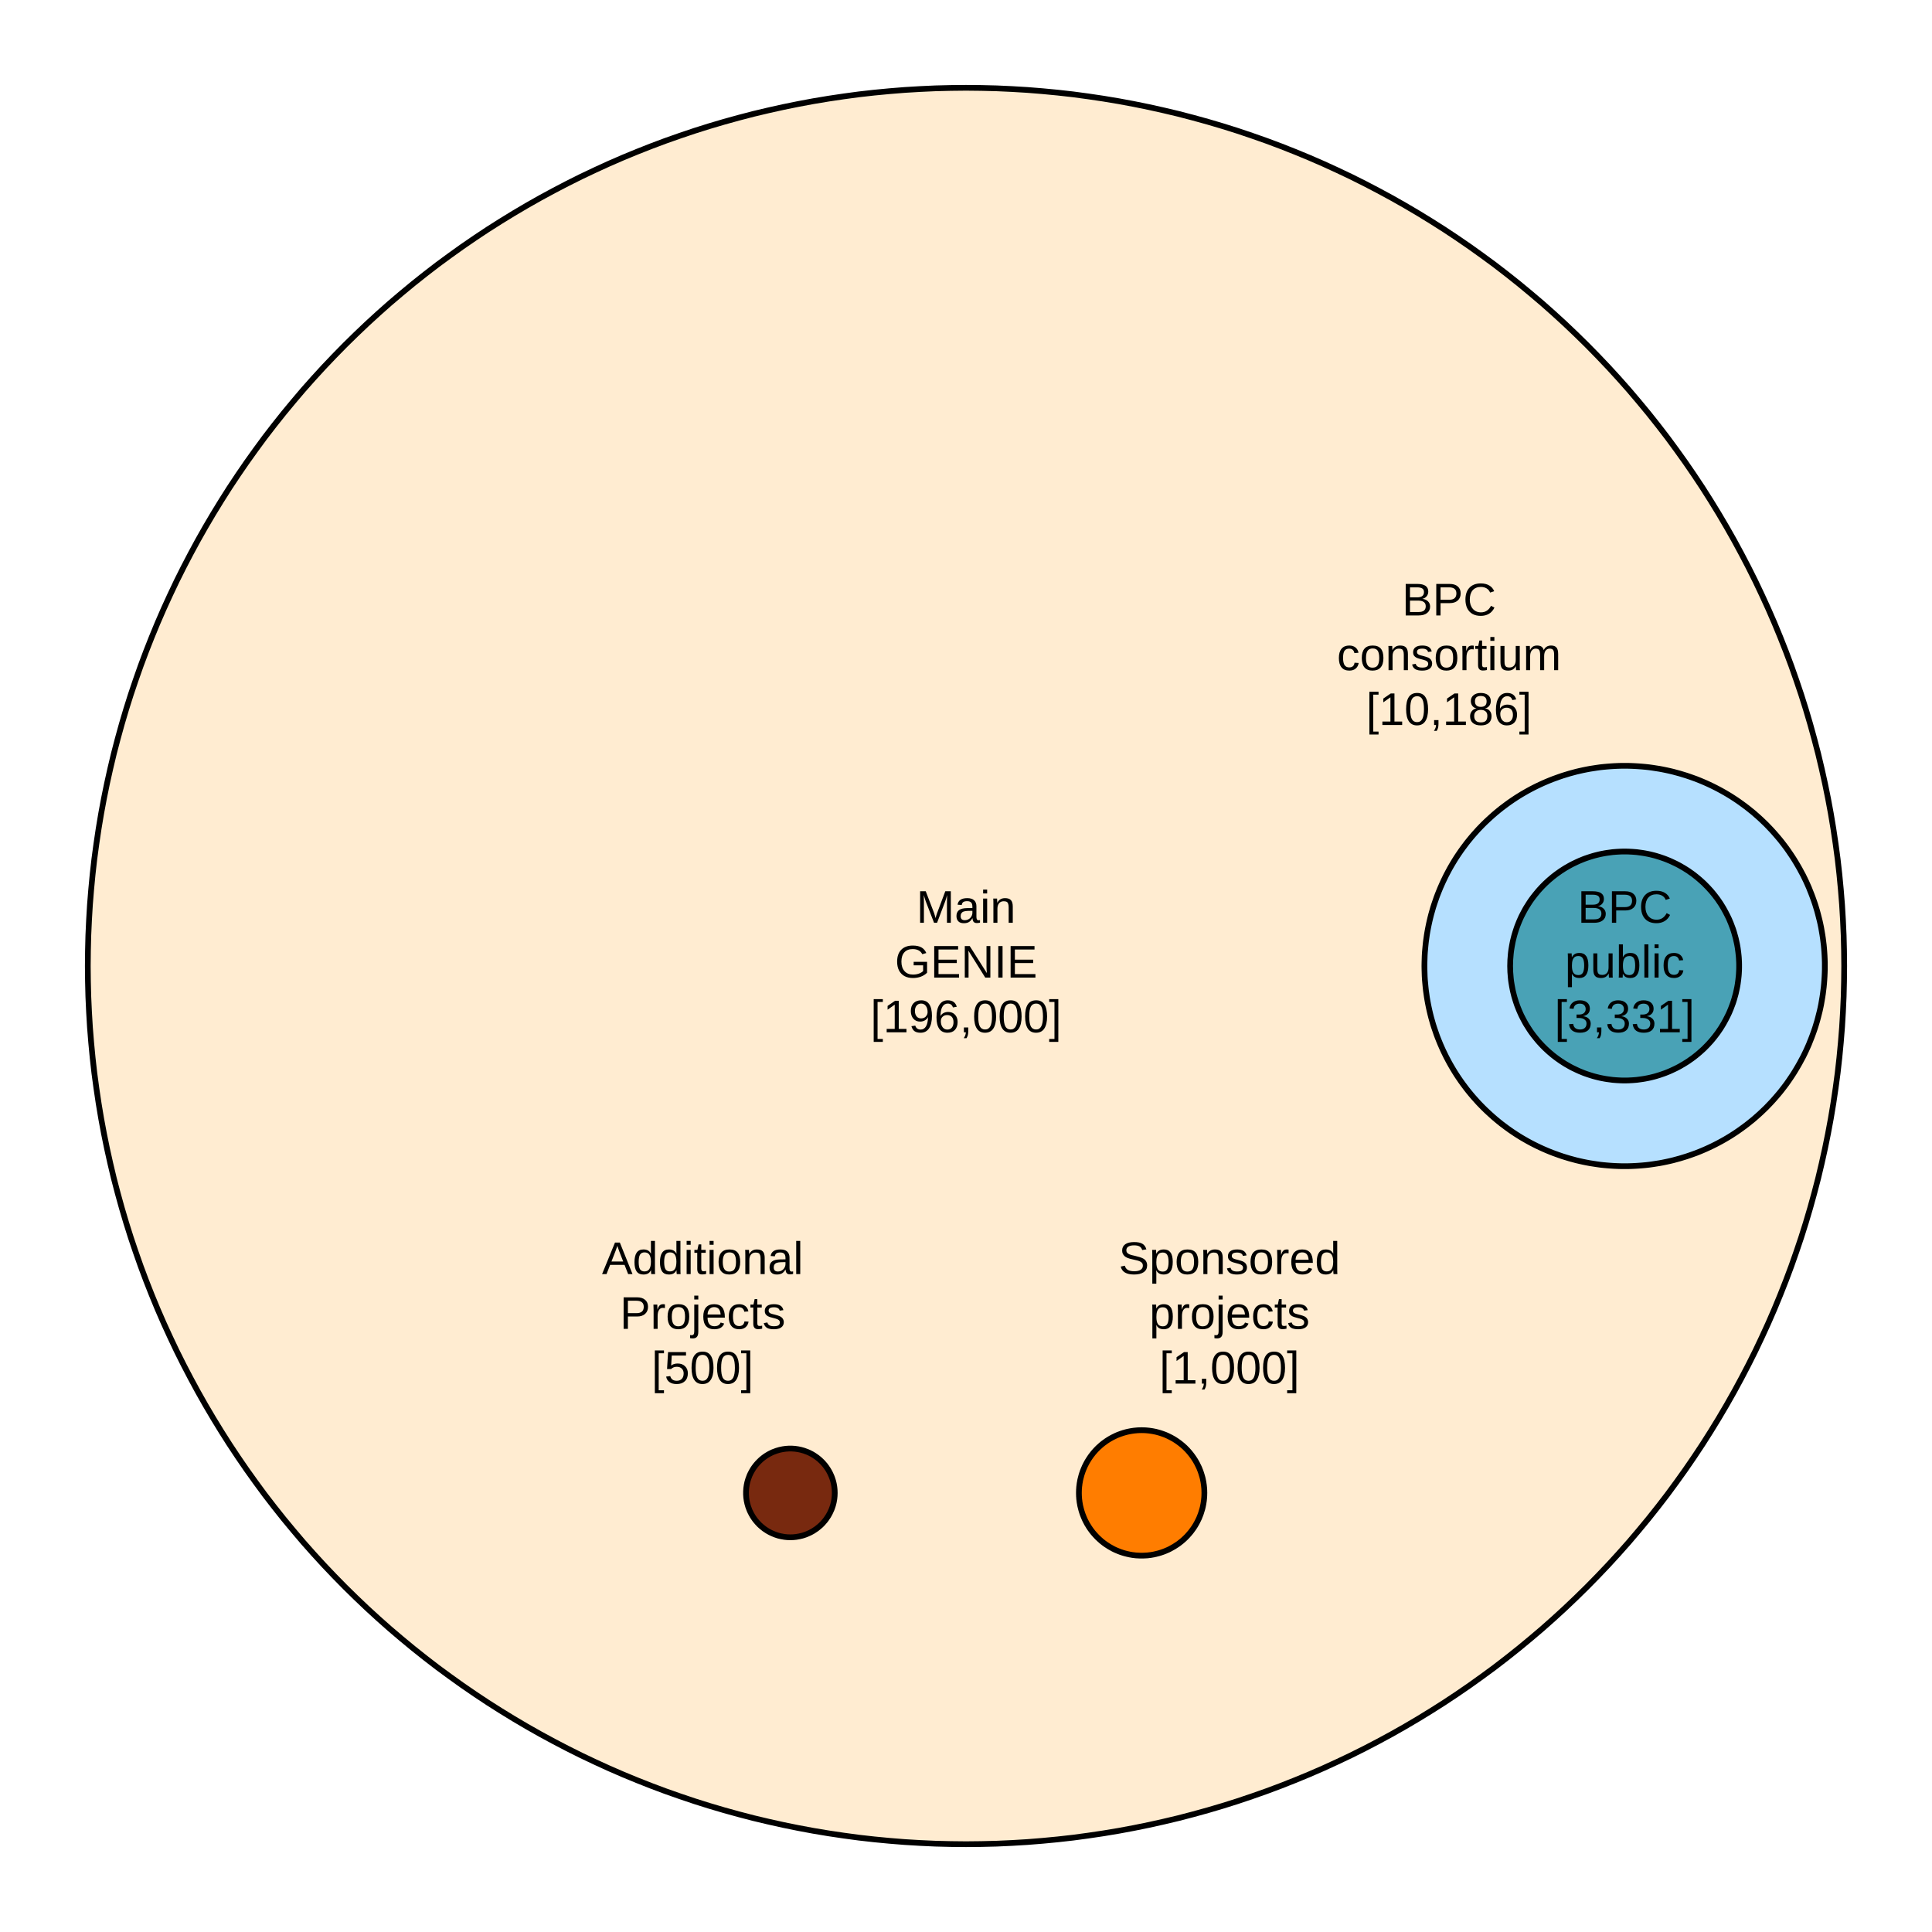
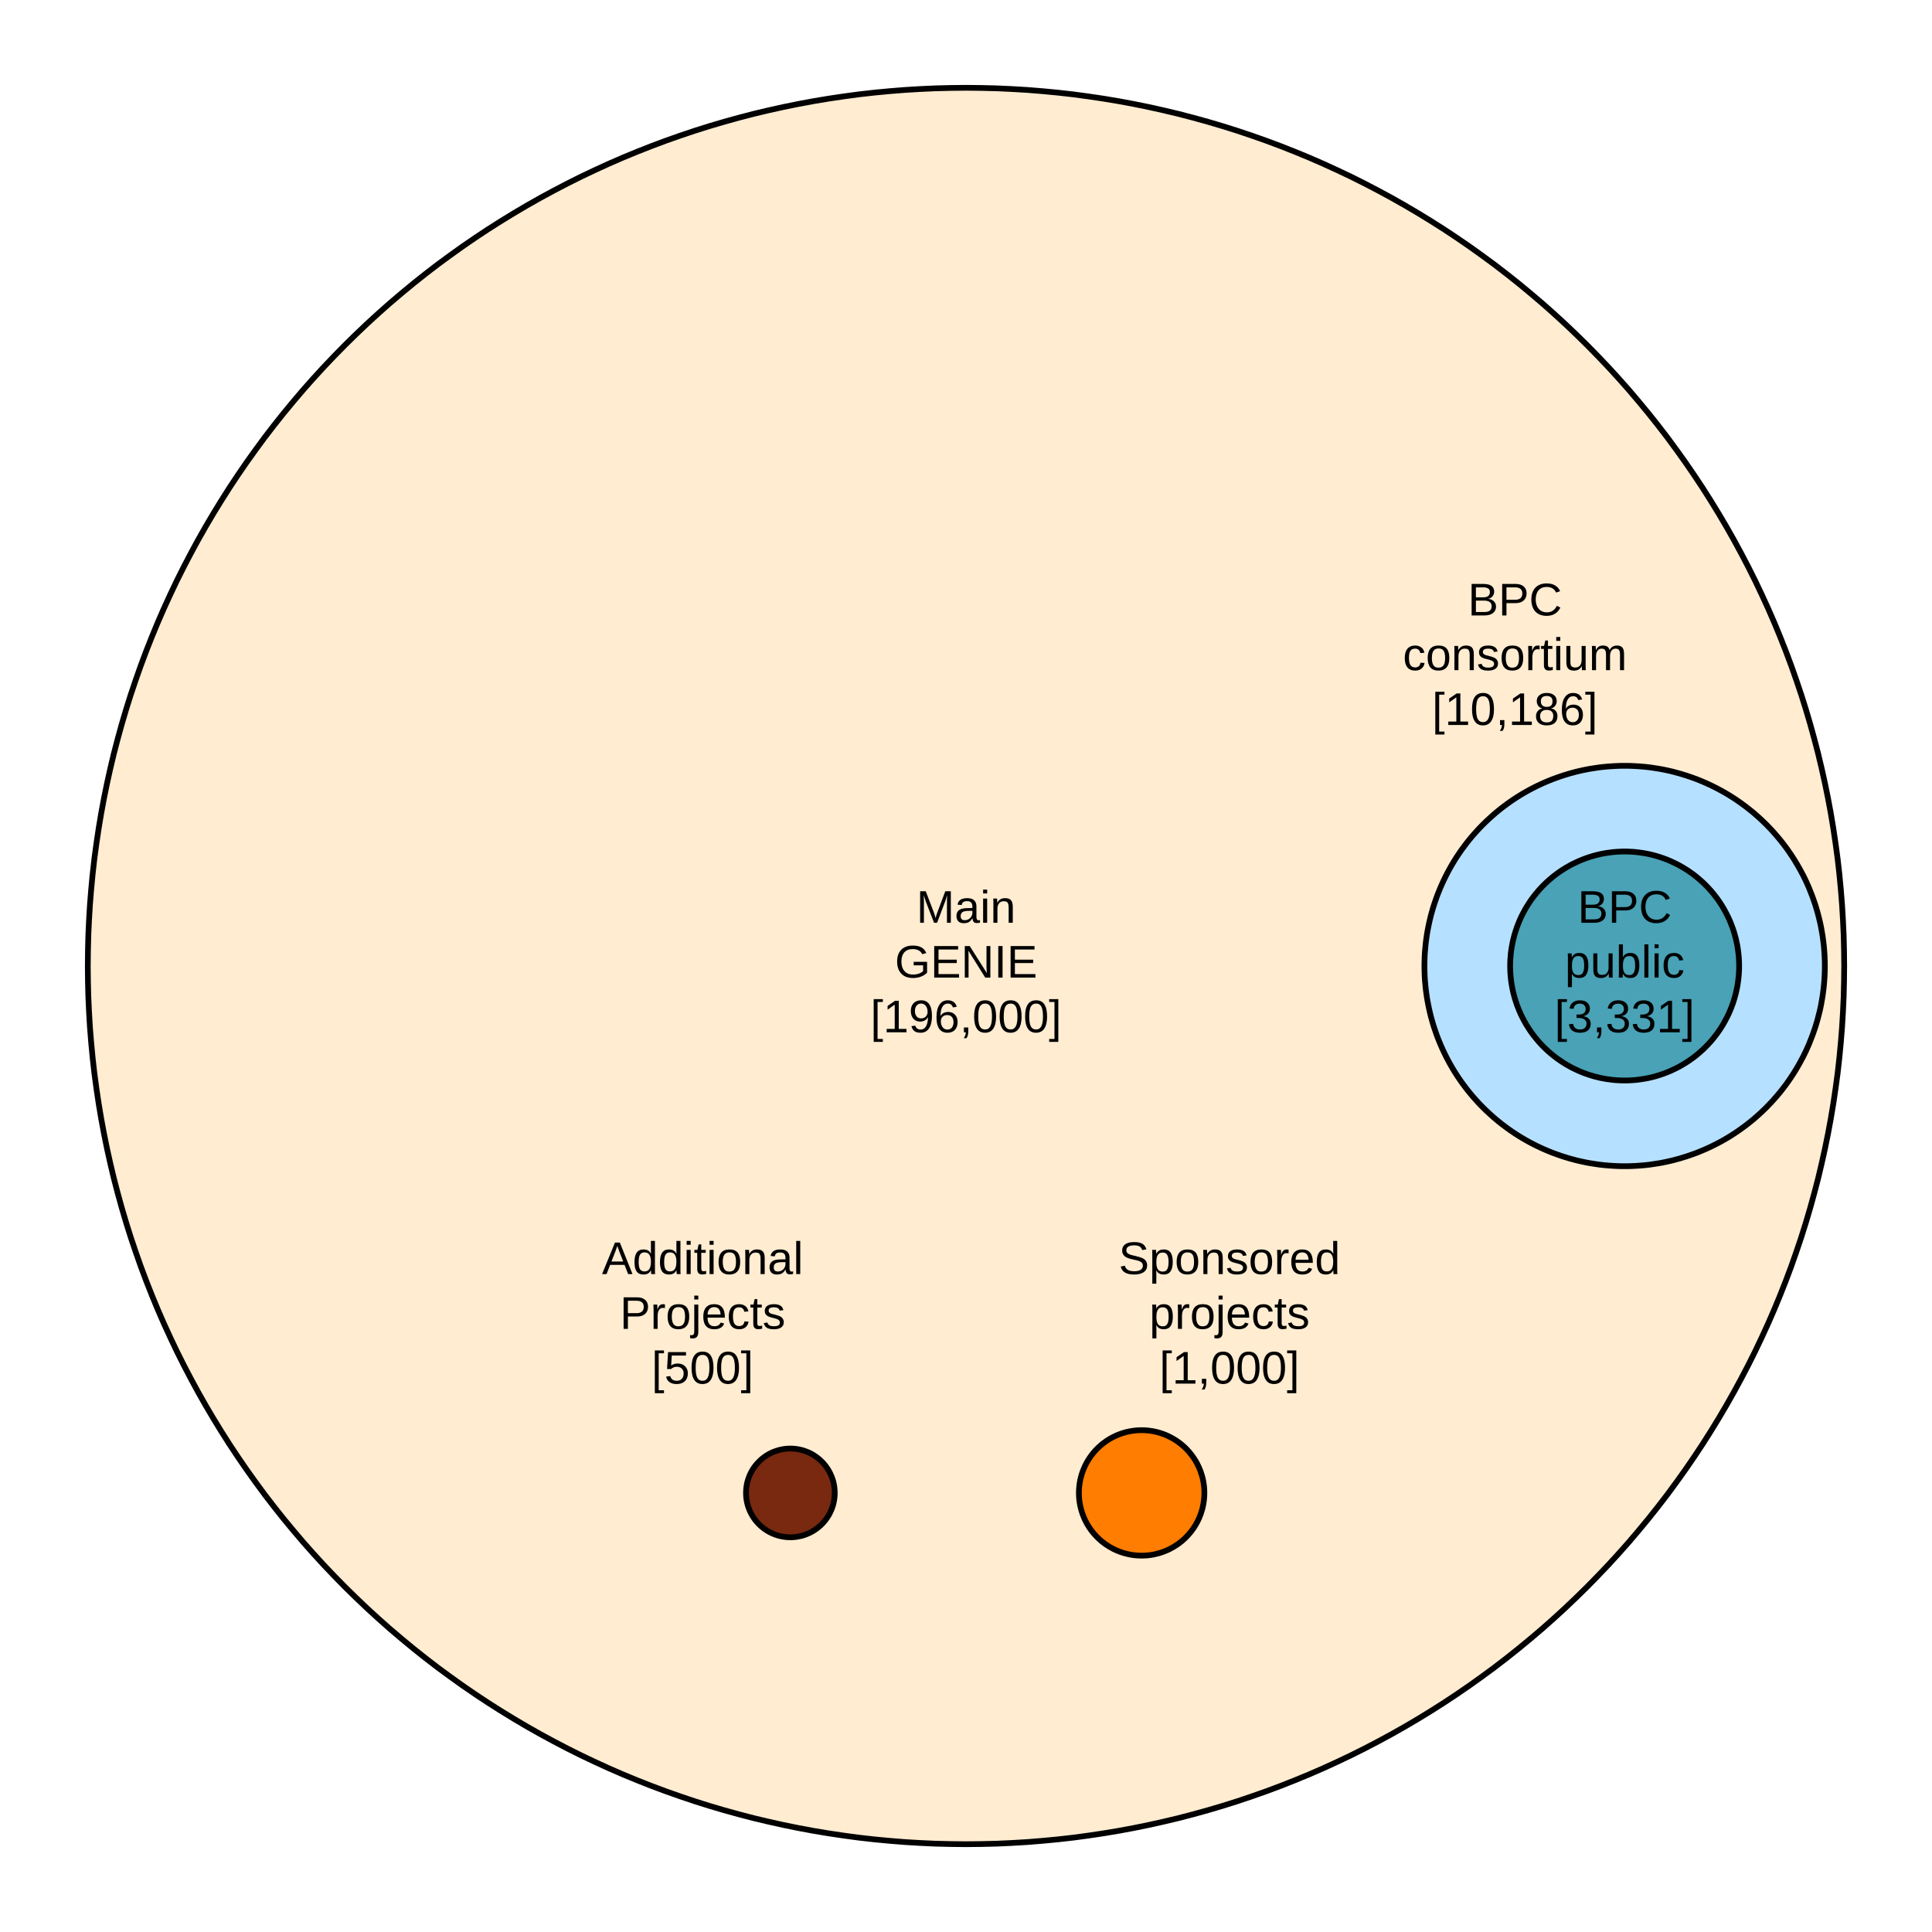
<svg xmlns="http://www.w3.org/2000/svg" width="360.00pt" height="360.00pt" viewBox="0 0 360.00 360.00">
  <g class="svglite">
    <defs>
      <style type="text/css">
    .svglite line, .svglite polyline, .svglite polygon, .svglite path, .svglite rect, .svglite circle {
      fill: none;
      stroke: #000000;
      stroke-linecap: round;
      stroke-linejoin: round;
      stroke-miterlimit: 10.00;
    }
    .svglite text {
      white-space: pre;
    }
    .svglite g.glyphgroup path {
      fill: inherit;
      stroke: none;
    }
  </style>
    </defs>
    <rect width="100%" height="100%" style="stroke: none; fill: none;" />
    <defs>
      <clipPath id="cpMC4wMHwzNjAuMDB8MC4wMHwzNjAuMDA=">
        <rect x="0.00" y="0.00" width="360.00" height="360.00" />
      </clipPath>
    </defs>
    <g clip-path="url(#cpMC4wMHwzNjAuMDB8MC4wMHwzNjAuMDA=)">
      <polygon points="180.00,16.36 182.86,16.39 185.71,16.46 188.56,16.59 191.41,16.76 194.26,16.99 197.10,17.26 199.94,17.58 202.77,17.96 205.60,18.38 208.42,18.85 211.22,19.37 214.02,19.94 216.81,20.56 219.59,21.22 222.35,21.94 225.10,22.70 227.84,23.51 230.57,24.37 233.27,25.28 235.97,26.23 238.64,27.23 241.30,28.28 243.94,29.37 246.56,30.51 249.16,31.70 251.73,32.92 254.29,34.20 256.82,35.52 259.33,36.88 261.82,38.29 264.28,39.74 266.71,41.23 269.12,42.76 271.50,44.34 273.86,45.96 276.18,47.62 278.48,49.31 280.74,51.05 282.98,52.83 285.18,54.65 287.36,56.50 289.49,58.39 291.60,60.32 293.67,62.29 295.71,64.29 297.71,66.33 299.68,68.40 301.61,70.51 303.50,72.64 305.35,74.82 307.17,77.02 308.95,79.26 310.69,81.52 312.38,83.82 314.04,86.14 315.66,88.50 317.24,90.88 318.77,93.29 320.26,95.72 321.71,98.18 323.12,100.67 324.48,103.18 325.80,105.71 327.08,108.27 328.30,110.84 329.49,113.44 330.63,116.06 331.72,118.70 332.77,121.36 333.77,124.03 334.72,126.73 335.63,129.43 336.49,132.16 337.30,134.90 338.06,137.65 338.78,140.41 339.44,143.19 340.06,145.98 340.63,148.78 341.15,151.58 341.62,154.40 342.04,157.23 342.42,160.06 342.74,162.90 343.01,165.74 343.24,168.59 343.41,171.44 343.54,174.29 343.61,177.14 343.64,180.00 343.61,182.86 343.54,185.71 343.41,188.56 343.24,191.41 343.01,194.26 342.74,197.10 342.42,199.94 342.04,202.77 341.62,205.60 341.15,208.42 340.63,211.22 340.06,214.02 339.44,216.81 338.78,219.59 338.06,222.35 337.30,225.10 336.49,227.84 335.63,230.57 334.72,233.27 333.77,235.97 332.77,238.64 331.72,241.30 330.63,243.94 329.49,246.56 328.30,249.16 327.08,251.73 325.80,254.29 324.48,256.82 323.12,259.33 321.71,261.82 320.26,264.28 318.77,266.71 317.24,269.12 315.66,271.50 314.04,273.86 312.38,276.18 310.69,278.48 308.95,280.74 307.17,282.98 305.35,285.18 303.50,287.36 301.61,289.49 299.68,291.60 297.71,293.67 295.71,295.71 293.67,297.71 291.60,299.68 289.49,301.61 287.36,303.50 285.18,305.35 282.98,307.17 280.74,308.95 278.48,310.69 276.18,312.38 273.86,314.04 271.50,315.66 269.12,317.24 266.71,318.77 264.28,320.26 261.82,321.71 259.33,323.12 256.82,324.48 254.29,325.80 251.73,327.08 249.16,328.30 246.56,329.49 243.94,330.63 241.30,331.72 238.64,332.77 235.97,333.77 233.27,334.72 230.57,335.63 227.84,336.49 225.10,337.30 222.35,338.06 219.59,338.78 216.81,339.44 214.02,340.06 211.22,340.63 208.42,341.15 205.60,341.62 202.77,342.04 199.94,342.42 197.10,342.74 194.26,343.01 191.41,343.24 188.56,343.41 185.71,343.54 182.86,343.61 180.00,343.64 177.14,343.61 174.29,343.54 171.44,343.41 168.59,343.24 165.74,343.01 162.90,342.74 160.06,342.42 157.23,342.04 154.40,341.62 151.58,341.15 148.78,340.63 145.98,340.06 143.19,339.44 140.41,338.78 137.65,338.06 134.90,337.30 132.16,336.49 129.43,335.63 126.73,334.72 124.03,333.77 121.36,332.77 118.70,331.72 116.06,330.63 113.44,329.49 110.84,328.30 108.27,327.08 105.71,325.80 103.18,324.48 100.67,323.12 98.18,321.71 95.72,320.26 93.29,318.77 90.88,317.24 88.50,315.66 86.14,314.04 83.82,312.38 81.52,310.69 79.26,308.95 77.02,307.17 74.82,305.35 72.64,303.50 70.51,301.61 68.40,299.68 66.33,297.71 64.29,295.71 62.29,293.67 60.32,291.60 58.39,289.49 56.50,287.36 54.65,285.18 52.83,282.98 51.05,280.74 49.31,278.48 47.62,276.18 45.96,273.86 44.34,271.50 42.76,269.12 41.23,266.71 39.74,264.28 38.29,261.82 36.88,259.33 35.52,256.82 34.20,254.29 32.92,251.73 31.70,249.16 30.51,246.56 29.37,243.94 28.28,241.30 27.23,238.64 26.23,235.97 25.28,233.27 24.37,230.57 23.51,227.84 22.70,225.10 21.94,222.35 21.22,219.59 20.56,216.81 19.94,214.02 19.37,211.22 18.85,208.42 18.38,205.60 17.96,202.77 17.58,199.94 17.26,197.10 16.99,194.26 16.76,191.41 16.59,188.56 16.46,185.71 16.39,182.86 16.36,180.00 16.39,177.14 16.46,174.29 16.59,171.44 16.76,168.59 16.99,165.74 17.26,162.90 17.58,160.06 17.96,157.23 18.38,154.40 18.85,151.58 19.37,148.78 19.94,145.98 20.56,143.19 21.22,140.41 21.94,137.65 22.70,134.90 23.51,132.16 24.37,129.43 25.28,126.73 26.23,124.03 27.23,121.36 28.28,118.70 29.37,116.06 30.51,113.44 31.70,110.84 32.92,108.27 34.20,105.71 35.52,103.18 36.88,100.67 38.29,98.18 39.74,95.72 41.23,93.29 42.76,90.88 44.34,88.50 45.96,86.14 47.62,83.82 49.31,81.52 51.05,79.26 52.83,77.02 54.65,74.82 56.50,72.64 58.39,70.51 60.32,68.40 62.29,66.33 64.29,64.29 66.33,62.29 68.40,60.32 70.51,58.39 72.64,56.50 74.82,54.65 77.02,52.83 79.26,51.05 81.52,49.31 83.82,47.62 86.14,45.96 88.50,44.34 90.88,42.76 93.29,41.23 95.72,39.74 98.18,38.29 100.67,36.88 103.18,35.52 105.71,34.20 108.27,32.92 110.84,31.70 113.44,30.51 116.06,29.37 118.70,28.28 121.36,27.23 124.03,26.23 126.73,25.28 129.43,24.37 132.16,23.51 134.90,22.70 137.65,21.94 140.41,21.22 143.19,20.56 145.98,19.94 148.78,19.37 151.58,18.85 154.40,18.38 157.23,17.96 160.06,17.58 162.90,17.26 165.74,16.99 168.59,16.76 171.44,16.59 174.29,16.46 177.14,16.39 180.00,16.36 " style="stroke-width: 1.07; fill: #FFECD1;" />
      <polygon points="302.73,142.70 303.38,142.70 304.03,142.72 304.68,142.75 305.33,142.79 305.98,142.84 306.63,142.90 307.27,142.97 307.92,143.06 308.56,143.16 309.21,143.26 309.85,143.38 310.48,143.51 311.12,143.65 311.75,143.80 312.38,143.97 313.01,144.14 313.63,144.33 314.25,144.52 314.87,144.73 315.49,144.95 316.10,145.17 316.70,145.41 317.30,145.66 317.90,145.92 318.49,146.19 319.08,146.47 319.66,146.76 320.24,147.06 320.81,147.37 321.38,147.69 321.94,148.02 322.50,148.36 323.04,148.71 323.59,149.07 324.12,149.44 324.65,149.82 325.18,150.21 325.69,150.60 326.20,151.01 326.71,151.42 327.20,151.85 327.69,152.28 328.17,152.72 328.64,153.17 329.11,153.62 329.56,154.09 330.01,154.56 330.45,155.04 330.88,155.53 331.30,156.02 331.72,156.52 332.12,157.03 332.52,157.55 332.91,158.07 333.28,158.60 333.65,159.14 334.01,159.68 334.36,160.23 334.70,160.79 335.03,161.35 335.35,161.91 335.66,162.49 335.97,163.06 336.26,163.65 336.54,164.23 336.81,164.83 337.07,165.42 337.31,166.03 337.55,166.63 337.78,167.24 338.00,167.86 338.21,168.47 338.40,169.09 338.59,169.72 338.76,170.35 338.92,170.98 339.08,171.61 339.22,172.24 339.35,172.88 339.46,173.52 339.57,174.16 339.67,174.81 339.75,175.45 339.83,176.10 339.89,176.75 339.94,177.40 339.98,178.05 340.01,178.70 340.03,179.35 340.03,180.00 340.03,180.65 340.01,181.30 339.98,181.95 339.94,182.60 339.89,183.25 339.83,183.90 339.75,184.55 339.67,185.19 339.57,185.84 339.46,186.48 339.35,187.12 339.22,187.76 339.08,188.39 338.92,189.02 338.76,189.65 338.59,190.28 338.40,190.91 338.21,191.53 338.00,192.14 337.78,192.76 337.55,193.37 337.31,193.97 337.07,194.58 336.81,195.17 336.54,195.77 336.26,196.35 335.97,196.94 335.66,197.51 335.35,198.09 335.03,198.65 334.70,199.21 334.36,199.77 334.01,200.32 333.65,200.86 333.28,201.40 332.91,201.93 332.52,202.45 332.12,202.97 331.72,203.48 331.30,203.98 330.88,204.47 330.45,204.96 330.01,205.44 329.56,205.91 329.11,206.38 328.64,206.83 328.17,207.28 327.69,207.72 327.20,208.15 326.71,208.58 326.20,208.99 325.69,209.40 325.18,209.79 324.65,210.18 324.12,210.56 323.59,210.93 323.04,211.29 322.50,211.64 321.94,211.98 321.38,212.31 320.81,212.63 320.24,212.94 319.66,213.24 319.08,213.53 318.49,213.81 317.90,214.08 317.30,214.34 316.70,214.59 316.10,214.83 315.49,215.05 314.87,215.27 314.25,215.48 313.63,215.67 313.01,215.86 312.38,216.03 311.75,216.20 311.12,216.35 310.48,216.49 309.85,216.62 309.21,216.74 308.56,216.84 307.92,216.94 307.27,217.03 306.63,217.10 305.98,217.16 305.33,217.21 304.68,217.25 304.03,217.28 303.38,217.30 302.73,217.30 302.08,217.30 301.43,217.28 300.77,217.25 300.13,217.21 299.48,217.16 298.83,217.10 298.18,217.03 297.54,216.94 296.89,216.84 296.25,216.74 295.61,216.62 294.97,216.49 294.34,216.35 293.70,216.20 293.07,216.03 292.44,215.86 291.82,215.67 291.20,215.48 290.58,215.27 289.97,215.05 289.36,214.83 288.75,214.59 288.15,214.34 287.55,214.08 286.96,213.81 286.37,213.53 285.79,213.24 285.21,212.94 284.64,212.63 284.08,212.31 283.51,211.98 282.96,211.64 282.41,211.29 281.87,210.93 281.33,210.56 280.80,210.18 280.28,209.79 279.76,209.40 279.25,208.99 278.75,208.58 278.25,208.15 277.77,207.72 277.29,207.28 276.81,206.83 276.35,206.38 275.89,205.91 275.44,205.44 275.01,204.96 274.57,204.47 274.15,203.98 273.74,203.48 273.33,202.97 272.94,202.45 272.55,201.93 272.17,201.40 271.80,200.86 271.44,200.32 271.09,199.77 270.75,199.21 270.42,198.65 270.10,198.09 269.79,197.51 269.49,196.94 269.20,196.35 268.92,195.77 268.65,195.17 268.39,194.58 268.14,193.97 267.90,193.37 267.67,192.76 267.46,192.14 267.25,191.53 267.05,190.91 266.87,190.28 266.69,189.65 266.53,189.02 266.38,188.39 266.24,187.76 266.11,187.12 265.99,186.48 265.88,185.84 265.79,185.19 265.70,184.55 265.63,183.90 265.57,183.25 265.51,182.60 265.47,181.95 265.45,181.30 265.43,180.65 265.42,180.00 265.43,179.35 265.45,178.70 265.47,178.05 265.51,177.40 265.57,176.75 265.63,176.10 265.70,175.45 265.79,174.81 265.88,174.16 265.99,173.52 266.11,172.88 266.24,172.24 266.38,171.61 266.53,170.98 266.69,170.35 266.87,169.72 267.05,169.09 267.25,168.47 267.46,167.86 267.67,167.24 267.90,166.63 268.14,166.03 268.39,165.42 268.65,164.83 268.92,164.23 269.20,163.65 269.49,163.06 269.79,162.49 270.10,161.91 270.42,161.35 270.75,160.79 271.09,160.23 271.44,159.68 271.80,159.14 272.17,158.60 272.55,158.07 272.94,157.55 273.33,157.03 273.74,156.52 274.15,156.02 274.57,155.53 275.01,155.04 275.44,154.56 275.89,154.09 276.35,153.62 276.81,153.17 277.29,152.72 277.77,152.28 278.25,151.85 278.75,151.42 279.25,151.01 279.76,150.60 280.28,150.21 280.80,149.82 281.33,149.44 281.87,149.07 282.41,148.71 282.96,148.36 283.51,148.02 284.08,147.69 284.64,147.37 285.21,147.06 285.79,146.76 286.37,146.47 286.96,146.19 287.55,145.92 288.15,145.66 288.75,145.41 289.36,145.17 289.97,144.95 290.58,144.73 291.20,144.52 291.82,144.33 292.44,144.14 293.07,143.97 293.70,143.80 294.34,143.65 294.97,143.51 295.61,143.38 296.25,143.26 296.89,143.16 297.54,143.06 298.18,142.97 298.83,142.90 299.48,142.84 300.13,142.79 300.77,142.75 301.43,142.72 302.08,142.70 302.73,142.70 " style="stroke-width: 1.07; fill: #B6E0FF;" />
      <polygon points="302.73,158.67 303.10,158.67 303.47,158.68 303.84,158.70 304.22,158.72 304.59,158.75 304.96,158.78 305.33,158.83 305.70,158.88 306.06,158.93 306.43,158.99 306.80,159.06 307.16,159.13 307.53,159.21 307.89,159.30 308.25,159.39 308.61,159.49 308.96,159.60 309.32,159.71 309.67,159.83 310.02,159.95 310.37,160.08 310.72,160.22 311.06,160.36 311.40,160.51 311.74,160.67 312.08,160.83 312.41,160.99 312.74,161.16 313.07,161.34 313.39,161.53 313.71,161.71 314.03,161.91 314.35,162.11 314.66,162.31 314.96,162.53 315.27,162.74 315.57,162.96 315.86,163.19 316.15,163.42 316.44,163.66 316.72,163.90 317.00,164.15 317.28,164.40 317.55,164.65 317.81,164.92 318.07,165.18 318.33,165.45 318.58,165.73 318.83,166.00 319.07,166.29 319.31,166.58 319.54,166.87 319.76,167.16 319.99,167.46 320.20,167.76 320.41,168.07 320.62,168.38 320.82,168.70 321.01,169.01 321.20,169.33 321.38,169.66 321.56,169.99 321.73,170.32 321.90,170.65 322.06,170.98 322.22,171.32 322.36,171.66 322.51,172.01 322.64,172.36 322.77,172.70 322.90,173.05 323.02,173.41 323.13,173.76 323.23,174.12 323.33,174.48 323.43,174.84 323.51,175.20 323.59,175.56 323.67,175.93 323.74,176.30 323.80,176.66 323.85,177.03 323.90,177.40 323.94,177.77 323.98,178.14 324.01,178.51 324.03,178.88 324.05,179.26 324.06,179.63 324.06,180.00 324.06,180.37 324.05,180.74 324.03,181.12 324.01,181.49 323.98,181.86 323.94,182.23 323.90,182.60 323.85,182.97 323.80,183.34 323.74,183.70 323.67,184.07 323.59,184.44 323.51,184.80 323.43,185.16 323.33,185.52 323.23,185.88 323.13,186.24 323.02,186.59 322.90,186.95 322.77,187.30 322.64,187.64 322.51,187.99 322.36,188.34 322.22,188.68 322.06,189.02 321.90,189.35 321.73,189.68 321.56,190.01 321.38,190.34 321.20,190.67 321.01,190.99 320.82,191.30 320.62,191.62 320.41,191.93 320.20,192.24 319.99,192.54 319.76,192.84 319.54,193.13 319.31,193.42 319.07,193.71 318.83,194.00 318.58,194.27 318.33,194.55 318.07,194.82 317.81,195.08 317.55,195.35 317.28,195.60 317.00,195.85 316.72,196.10 316.44,196.34 316.15,196.58 315.86,196.81 315.57,197.04 315.27,197.26 314.96,197.47 314.66,197.69 314.35,197.89 314.03,198.09 313.71,198.29 313.39,198.47 313.07,198.66 312.74,198.84 312.41,199.01 312.08,199.17 311.74,199.33 311.40,199.49 311.06,199.64 310.72,199.78 310.37,199.92 310.02,200.05 309.67,200.17 309.32,200.29 308.96,200.40 308.61,200.51 308.25,200.61 307.89,200.70 307.53,200.79 307.16,200.87 306.80,200.94 306.43,201.01 306.06,201.07 305.70,201.12 305.33,201.17 304.96,201.22 304.59,201.25 304.22,201.28 303.84,201.30 303.47,201.32 303.10,201.33 302.73,201.33 302.35,201.33 301.98,201.32 301.61,201.30 301.24,201.28 300.87,201.25 300.50,201.22 300.13,201.17 299.76,201.12 299.39,201.07 299.02,201.01 298.66,200.94 298.29,200.87 297.93,200.79 297.57,200.70 297.21,200.61 296.85,200.51 296.49,200.40 296.14,200.29 295.78,200.17 295.43,200.05 295.08,199.92 294.74,199.78 294.39,199.64 294.05,199.49 293.71,199.33 293.38,199.17 293.04,199.01 292.71,198.84 292.39,198.66 292.06,198.47 291.74,198.29 291.42,198.09 291.11,197.89 290.80,197.69 290.49,197.47 290.19,197.26 289.89,197.04 289.59,196.81 289.30,196.58 289.02,196.34 288.73,196.10 288.45,195.85 288.18,195.60 287.91,195.35 287.64,195.08 287.38,194.82 287.13,194.55 286.87,194.27 286.63,194.00 286.39,193.71 286.15,193.42 285.92,193.13 285.69,192.84 285.47,192.54 285.25,192.24 285.04,191.93 284.84,191.62 284.64,191.30 284.44,190.99 284.25,190.67 284.07,190.34 283.89,190.01 283.72,189.68 283.55,189.35 283.39,189.02 283.24,188.68 283.09,188.34 282.95,187.99 282.81,187.64 282.68,187.30 282.56,186.95 282.44,186.59 282.33,186.24 282.22,185.88 282.12,185.52 282.03,185.16 281.94,184.80 281.86,184.44 281.79,184.07 281.72,183.70 281.66,183.34 281.60,182.97 281.55,182.60 281.51,182.23 281.48,181.86 281.45,181.49 281.42,181.12 281.41,180.74 281.40,180.37 281.39,180.00 281.40,179.63 281.41,179.26 281.42,178.88 281.45,178.51 281.48,178.14 281.51,177.77 281.55,177.40 281.60,177.03 281.66,176.66 281.72,176.30 281.79,175.93 281.86,175.56 281.94,175.20 282.03,174.84 282.12,174.48 282.22,174.12 282.33,173.76 282.44,173.41 282.56,173.05 282.68,172.70 282.81,172.36 282.95,172.01 283.09,171.66 283.24,171.32 283.39,170.98 283.55,170.65 283.72,170.32 283.89,169.99 284.07,169.66 284.25,169.33 284.44,169.01 284.64,168.70 284.84,168.38 285.04,168.07 285.25,167.76 285.47,167.46 285.69,167.16 285.92,166.87 286.15,166.58 286.39,166.29 286.63,166.00 286.87,165.73 287.13,165.45 287.38,165.18 287.64,164.92 287.91,164.65 288.18,164.40 288.45,164.15 288.73,163.90 289.02,163.66 289.30,163.42 289.59,163.19 289.89,162.96 290.19,162.74 290.49,162.53 290.80,162.31 291.11,162.11 291.42,161.91 291.74,161.71 292.06,161.53 292.39,161.34 292.71,161.16 293.04,160.99 293.38,160.83 293.71,160.67 294.05,160.51 294.39,160.36 294.74,160.22 295.08,160.08 295.43,159.95 295.78,159.83 296.14,159.71 296.49,159.60 296.85,159.49 297.21,159.39 297.57,159.30 297.93,159.21 298.29,159.13 298.66,159.06 299.02,158.99 299.39,158.93 299.76,158.88 300.13,158.83 300.50,158.78 300.87,158.75 301.24,158.72 301.61,158.70 301.98,158.68 302.35,158.67 302.73,158.67 " style="stroke-width: 1.07; fill: #49A2B6;" />
      <polygon points="212.73,266.49 212.93,266.50 213.14,266.50 213.34,266.51 213.54,266.52 213.75,266.54 213.95,266.56 214.15,266.58 214.35,266.61 214.56,266.64 214.76,266.67 214.96,266.71 215.16,266.75 215.36,266.79 215.55,266.84 215.75,266.89 215.95,266.95 216.14,267.00 216.34,267.07 216.53,267.13 216.72,267.20 216.92,267.27 217.11,267.34 217.29,267.42 217.48,267.50 217.67,267.59 217.85,267.68 218.03,267.77 218.21,267.86 218.39,267.96 218.57,268.06 218.75,268.16 218.92,268.27 219.09,268.38 219.26,268.49 219.43,268.61 219.60,268.73 219.76,268.85 219.92,268.97 220.08,269.10 220.24,269.23 220.40,269.36 220.55,269.50 220.70,269.63 220.85,269.77 220.99,269.92 221.14,270.06 221.28,270.21 221.41,270.36 221.55,270.51 221.68,270.67 221.81,270.83 221.94,270.99 222.06,271.15 222.18,271.31 222.30,271.48 222.42,271.65 222.53,271.82 222.64,271.99 222.75,272.16 222.85,272.34 222.95,272.52 223.05,272.69 223.14,272.88 223.23,273.06 223.32,273.24 223.41,273.43 223.49,273.61 223.56,273.80 223.64,273.99 223.71,274.18 223.78,274.38 223.84,274.57 223.90,274.76 223.96,274.96 224.02,275.16 224.07,275.35 224.12,275.55 224.16,275.75 224.20,275.95 224.24,276.15 224.27,276.35 224.30,276.56 224.33,276.76 224.35,276.96 224.37,277.16 224.39,277.37 224.40,277.57 224.41,277.77 224.41,277.98 224.42,278.18 224.41,278.39 224.41,278.59 224.40,278.79 224.39,279.00 224.37,279.20 224.35,279.40 224.33,279.61 224.30,279.81 224.27,280.01 224.24,280.21 224.20,280.41 224.16,280.61 224.12,280.81 224.07,281.01 224.02,281.21 223.96,281.40 223.90,281.60 223.84,281.79 223.78,281.99 223.71,282.18 223.64,282.37 223.56,282.56 223.49,282.75 223.41,282.94 223.32,283.12 223.23,283.31 223.14,283.49 223.05,283.67 222.95,283.85 222.85,284.03 222.75,284.20 222.64,284.38 222.53,284.55 222.42,284.72 222.30,284.89 222.18,285.05 222.06,285.22 221.94,285.38 221.81,285.54 221.68,285.69 221.55,285.85 221.41,286.00 221.28,286.15 221.14,286.30 220.99,286.45 220.85,286.59 220.70,286.73 220.55,286.87 220.40,287.00 220.24,287.14 220.08,287.27 219.92,287.39 219.76,287.52 219.60,287.64 219.43,287.76 219.26,287.87 219.09,287.98 218.92,288.09 218.75,288.20 218.57,288.30 218.39,288.40 218.21,288.50 218.03,288.60 217.85,288.69 217.67,288.78 217.48,288.86 217.29,288.94 217.11,289.02 216.92,289.09 216.72,289.17 216.53,289.23 216.34,289.30 216.14,289.36 215.95,289.42 215.75,289.47 215.55,289.52 215.36,289.57 215.16,289.61 214.96,289.66 214.76,289.69 214.56,289.73 214.35,289.76 214.15,289.78 213.95,289.81 213.75,289.83 213.54,289.84 213.34,289.85 213.14,289.86 212.93,289.87 212.73,289.87 212.52,289.87 212.32,289.86 212.12,289.85 211.91,289.84 211.71,289.83 211.51,289.81 211.30,289.78 211.10,289.76 210.90,289.73 210.70,289.69 210.50,289.66 210.30,289.61 210.10,289.57 209.90,289.52 209.70,289.47 209.51,289.42 209.31,289.36 209.12,289.30 208.92,289.23 208.73,289.17 208.54,289.09 208.35,289.02 208.16,288.94 207.97,288.86 207.79,288.78 207.60,288.69 207.42,288.60 207.24,288.50 207.06,288.40 206.88,288.30 206.71,288.20 206.53,288.09 206.36,287.98 206.19,287.87 206.02,287.76 205.86,287.64 205.69,287.52 205.53,287.39 205.37,287.27 205.21,287.14 205.06,287.00 204.91,286.87 204.76,286.73 204.61,286.59 204.46,286.45 204.32,286.30 204.18,286.15 204.04,286.00 203.91,285.85 203.77,285.69 203.64,285.54 203.52,285.38 203.39,285.22 203.27,285.05 203.15,284.89 203.04,284.72 202.92,284.55 202.82,284.38 202.71,284.20 202.60,284.03 202.50,283.85 202.41,283.67 202.31,283.49 202.22,283.31 202.13,283.12 202.05,282.94 201.97,282.75 201.89,282.56 201.82,282.37 201.74,282.18 201.68,281.99 201.61,281.79 201.55,281.60 201.49,281.40 201.44,281.21 201.39,281.01 201.34,280.81 201.29,280.61 201.25,280.41 201.22,280.21 201.18,280.01 201.15,279.81 201.13,279.61 201.10,279.40 201.08,279.20 201.07,279.00 201.05,278.79 201.05,278.59 201.04,278.39 201.04,278.18 201.04,277.98 201.05,277.77 201.05,277.57 201.07,277.37 201.08,277.16 201.10,276.96 201.13,276.76 201.15,276.56 201.18,276.35 201.22,276.15 201.25,275.95 201.29,275.75 201.34,275.55 201.39,275.35 201.44,275.16 201.49,274.96 201.55,274.76 201.61,274.57 201.68,274.38 201.74,274.18 201.82,273.99 201.89,273.80 201.97,273.61 202.05,273.43 202.13,273.24 202.22,273.06 202.31,272.88 202.41,272.69 202.50,272.52 202.60,272.34 202.71,272.16 202.82,271.99 202.92,271.82 203.04,271.65 203.15,271.48 203.27,271.31 203.39,271.15 203.52,270.99 203.64,270.83 203.77,270.67 203.91,270.51 204.04,270.36 204.18,270.21 204.32,270.06 204.46,269.92 204.61,269.77 204.76,269.63 204.91,269.50 205.06,269.36 205.21,269.23 205.37,269.10 205.53,268.97 205.69,268.85 205.86,268.73 206.02,268.61 206.19,268.49 206.36,268.38 206.53,268.27 206.71,268.16 206.88,268.06 207.06,267.96 207.24,267.86 207.42,267.77 207.60,267.68 207.79,267.59 207.97,267.50 208.16,267.42 208.35,267.34 208.54,267.27 208.73,267.20 208.92,267.13 209.12,267.07 209.31,267.00 209.51,266.95 209.70,266.89 209.90,266.84 210.10,266.79 210.30,266.75 210.50,266.71 210.70,266.67 210.90,266.64 211.10,266.61 211.30,266.58 211.51,266.56 211.71,266.54 211.91,266.52 212.12,266.51 212.32,266.50 212.52,266.50 212.73,266.49 " style="stroke-width: 1.07; fill: #FF7D00;" />
      <polygon points="147.27,269.92 147.42,269.92 147.56,269.92 147.71,269.93 147.85,269.94 147.99,269.95 148.14,269.96 148.28,269.98 148.42,270.00 148.57,270.02 148.71,270.04 148.85,270.07 148.99,270.10 149.13,270.13 149.27,270.16 149.41,270.20 149.55,270.24 149.69,270.28 149.83,270.32 149.96,270.37 150.10,270.42 150.23,270.47 150.37,270.52 150.50,270.57 150.63,270.63 150.77,270.69 150.90,270.75 151.02,270.82 151.15,270.88 151.28,270.95 151.41,271.02 151.53,271.10 151.65,271.17 151.77,271.25 151.89,271.33 152.01,271.41 152.13,271.50 152.25,271.58 152.36,271.67 152.47,271.76 152.59,271.85 152.69,271.94 152.80,272.04 152.91,272.14 153.01,272.24 153.12,272.34 153.22,272.44 153.32,272.55 153.41,272.65 153.51,272.76 153.60,272.87 153.70,272.98 153.79,273.09 153.87,273.21 153.96,273.32 154.04,273.44 154.12,273.56 154.20,273.68 154.28,273.80 154.36,273.93 154.43,274.05 154.50,274.17 154.57,274.30 154.64,274.43 154.70,274.56 154.76,274.69 154.82,274.82 154.88,274.95 154.94,275.09 154.99,275.22 155.04,275.36 155.09,275.49 155.13,275.63 155.18,275.77 155.22,275.90 155.26,276.04 155.29,276.18 155.33,276.32 155.36,276.46 155.39,276.60 155.41,276.75 155.44,276.89 155.46,277.03 155.48,277.17 155.49,277.32 155.51,277.46 155.52,277.61 155.53,277.75 155.53,277.89 155.54,278.04 155.54,278.18 155.54,278.33 155.53,278.47 155.53,278.61 155.52,278.76 155.51,278.90 155.49,279.05 155.48,279.19 155.46,279.33 155.44,279.47 155.41,279.62 155.39,279.76 155.36,279.90 155.33,280.04 155.29,280.18 155.26,280.32 155.22,280.46 155.18,280.60 155.13,280.74 155.09,280.87 155.04,281.01 154.99,281.14 154.94,281.28 154.88,281.41 154.82,281.54 154.76,281.67 154.70,281.80 154.64,281.93 154.57,282.06 154.50,282.19 154.43,282.31 154.36,282.44 154.28,282.56 154.20,282.68 154.12,282.80 154.04,282.92 153.96,283.04 153.87,283.16 153.79,283.27 153.70,283.38 153.60,283.49 153.51,283.60 153.41,283.71 153.32,283.82 153.22,283.92 153.12,284.03 153.01,284.13 152.91,284.23 152.80,284.32 152.69,284.42 152.59,284.51 152.47,284.60 152.36,284.69 152.25,284.78 152.13,284.87 152.01,284.95 151.89,285.03 151.77,285.11 151.65,285.19 151.53,285.27 151.41,285.34 151.28,285.41 151.15,285.48 151.02,285.55 150.90,285.61 150.77,285.67 150.63,285.73 150.50,285.79 150.37,285.84 150.23,285.90 150.10,285.95 149.96,286.00 149.83,286.04 149.69,286.09 149.55,286.13 149.41,286.17 149.27,286.20 149.13,286.23 148.99,286.27 148.85,286.29 148.71,286.32 148.57,286.34 148.42,286.37 148.28,286.39 148.14,286.40 147.99,286.42 147.85,286.43 147.71,286.44 147.56,286.44 147.42,286.45 147.27,286.45 147.13,286.45 146.98,286.44 146.84,286.44 146.70,286.43 146.55,286.42 146.41,286.40 146.27,286.39 146.12,286.37 145.98,286.34 145.84,286.32 145.70,286.29 145.55,286.27 145.41,286.23 145.27,286.20 145.13,286.17 144.99,286.13 144.86,286.09 144.72,286.04 144.58,286.00 144.45,285.95 144.31,285.90 144.18,285.84 144.04,285.79 143.91,285.73 143.78,285.67 143.65,285.61 143.52,285.55 143.39,285.48 143.27,285.41 143.14,285.34 143.02,285.27 142.89,285.19 142.77,285.11 142.65,285.03 142.53,284.95 142.41,284.87 142.30,284.78 142.18,284.69 142.07,284.60 141.96,284.51 141.85,284.42 141.74,284.32 141.64,284.23 141.53,284.13 141.43,284.03 141.33,283.92 141.23,283.82 141.13,283.71 141.04,283.60 140.94,283.49 140.85,283.38 140.76,283.27 140.67,283.16 140.59,283.04 140.50,282.92 140.42,282.80 140.34,282.68 140.26,282.56 140.19,282.44 140.12,282.31 140.04,282.19 139.98,282.06 139.91,281.93 139.84,281.80 139.78,281.67 139.72,281.54 139.66,281.41 139.61,281.28 139.56,281.14 139.51,281.01 139.46,280.87 139.41,280.74 139.37,280.60 139.33,280.46 139.29,280.32 139.25,280.18 139.22,280.04 139.19,279.90 139.16,279.76 139.13,279.62 139.11,279.47 139.09,279.33 139.07,279.19 139.05,279.05 139.04,278.90 139.03,278.76 139.02,278.61 139.01,278.47 139.01,278.33 139.01,278.18 139.01,278.04 139.01,277.89 139.02,277.75 139.03,277.61 139.04,277.46 139.05,277.32 139.07,277.17 139.09,277.03 139.11,276.89 139.13,276.75 139.16,276.60 139.19,276.46 139.22,276.32 139.25,276.18 139.29,276.04 139.33,275.90 139.37,275.77 139.41,275.63 139.46,275.49 139.51,275.36 139.56,275.22 139.61,275.09 139.66,274.95 139.72,274.82 139.78,274.69 139.84,274.56 139.91,274.43 139.98,274.30 140.04,274.17 140.12,274.05 140.19,273.93 140.26,273.80 140.34,273.68 140.42,273.56 140.50,273.44 140.59,273.32 140.67,273.21 140.76,273.09 140.85,272.98 140.94,272.87 141.04,272.76 141.13,272.65 141.23,272.55 141.33,272.44 141.43,272.34 141.53,272.24 141.64,272.14 141.74,272.04 141.85,271.94 141.96,271.85 142.07,271.76 142.18,271.67 142.30,271.58 142.41,271.50 142.53,271.41 142.65,271.33 142.77,271.25 142.89,271.17 143.02,271.10 143.14,271.02 143.27,270.95 143.39,270.88 143.52,270.82 143.65,270.75 143.78,270.69 143.91,270.63 144.04,270.57 144.18,270.52 144.31,270.47 144.45,270.42 144.58,270.37 144.72,270.32 144.86,270.28 144.99,270.24 145.13,270.20 145.27,270.16 145.41,270.13 145.55,270.10 145.70,270.07 145.84,270.04 145.98,270.02 146.12,270.00 146.27,269.98 146.41,269.96 146.55,269.95 146.70,269.94 146.84,269.93 146.98,269.92 147.13,269.92 147.27,269.92 " style="stroke-width: 1.07; fill: #78290F;" />
      <text x="170.75" y="171.95" style="font-size: 8.54px; font-family: &quot;Arial&quot;;" textLength="18.50px" lengthAdjust="spacingAndGlyphs">Main</text>
      <text x="166.73" y="182.16" style="font-size: 8.54px; font-family: &quot;Arial&quot;;" textLength="26.55px" lengthAdjust="spacingAndGlyphs">GENIE</text>
      <text x="162.19" y="192.36" style="font-size: 8.54px; font-family: &quot;Arial&quot;;" textLength="35.62px" lengthAdjust="spacingAndGlyphs">[196,000]</text>
-       <text x="261.23" y="114.68" style="font-size: 8.54px; font-family: &quot;Arial&quot;;" textLength="17.53px" lengthAdjust="spacingAndGlyphs">BPC</text>
-       <text x="249.12" y="124.88" style="font-size: 8.54px; font-family: &quot;Arial&quot;;" textLength="41.75px" lengthAdjust="spacingAndGlyphs">consortium</text>
-       <text x="254.56" y="135.09" style="font-size: 8.54px; font-family: &quot;Arial&quot;;" textLength="30.88px" lengthAdjust="spacingAndGlyphs">[10,186]</text>
+       <text x="273.51" y="114.68" style="font-size: 8.54px; font-family: &quot;Arial&quot;;" textLength="17.53px" lengthAdjust="spacingAndGlyphs">BPC</text>
+       <text x="261.40" y="124.88" style="font-size: 8.54px; font-family: &quot;Arial&quot;;" textLength="41.75px" lengthAdjust="spacingAndGlyphs">consortium</text>
+       <text x="266.84" y="135.09" style="font-size: 8.54px; font-family: &quot;Arial&quot;;" textLength="30.88px" lengthAdjust="spacingAndGlyphs">[10,186]</text>
      <text x="293.96" y="171.95" style="font-size: 8.54px; font-family: &quot;Arial&quot;;" textLength="17.53px" lengthAdjust="spacingAndGlyphs">BPC</text>
      <text x="291.58" y="182.16" style="font-size: 8.54px; font-family: &quot;Arial&quot;;" textLength="22.30px" lengthAdjust="spacingAndGlyphs">public</text>
      <text x="289.66" y="192.36" style="font-size: 8.54px; font-family: &quot;Arial&quot;;" textLength="26.12px" lengthAdjust="spacingAndGlyphs">[3,331]</text>
      <text x="208.44" y="237.41" style="font-size: 8.54px; font-family: &quot;Arial&quot;;" textLength="41.30px" lengthAdjust="spacingAndGlyphs">Sponsored</text>
      <text x="214.15" y="247.61" style="font-size: 8.54px; font-family: &quot;Arial&quot;;" textLength="29.89px" lengthAdjust="spacingAndGlyphs">projects</text>
      <text x="216.03" y="257.82" style="font-size: 8.54px; font-family: &quot;Arial&quot;;" textLength="26.12px" lengthAdjust="spacingAndGlyphs">[1,000]</text>
      <text x="112.17" y="237.41" style="font-size: 8.54px; font-family: &quot;Arial&quot;;" textLength="37.48px" lengthAdjust="spacingAndGlyphs">Additional</text>
      <text x="115.50" y="247.61" style="font-size: 8.54px; font-family: &quot;Arial&quot;;" textLength="30.83px" lengthAdjust="spacingAndGlyphs">Projects</text>
      <text x="121.41" y="257.82" style="font-size: 8.54px; font-family: &quot;Arial&quot;;" textLength="19.00px" lengthAdjust="spacingAndGlyphs">[500]</text>
    </g>
  </g>
</svg>
